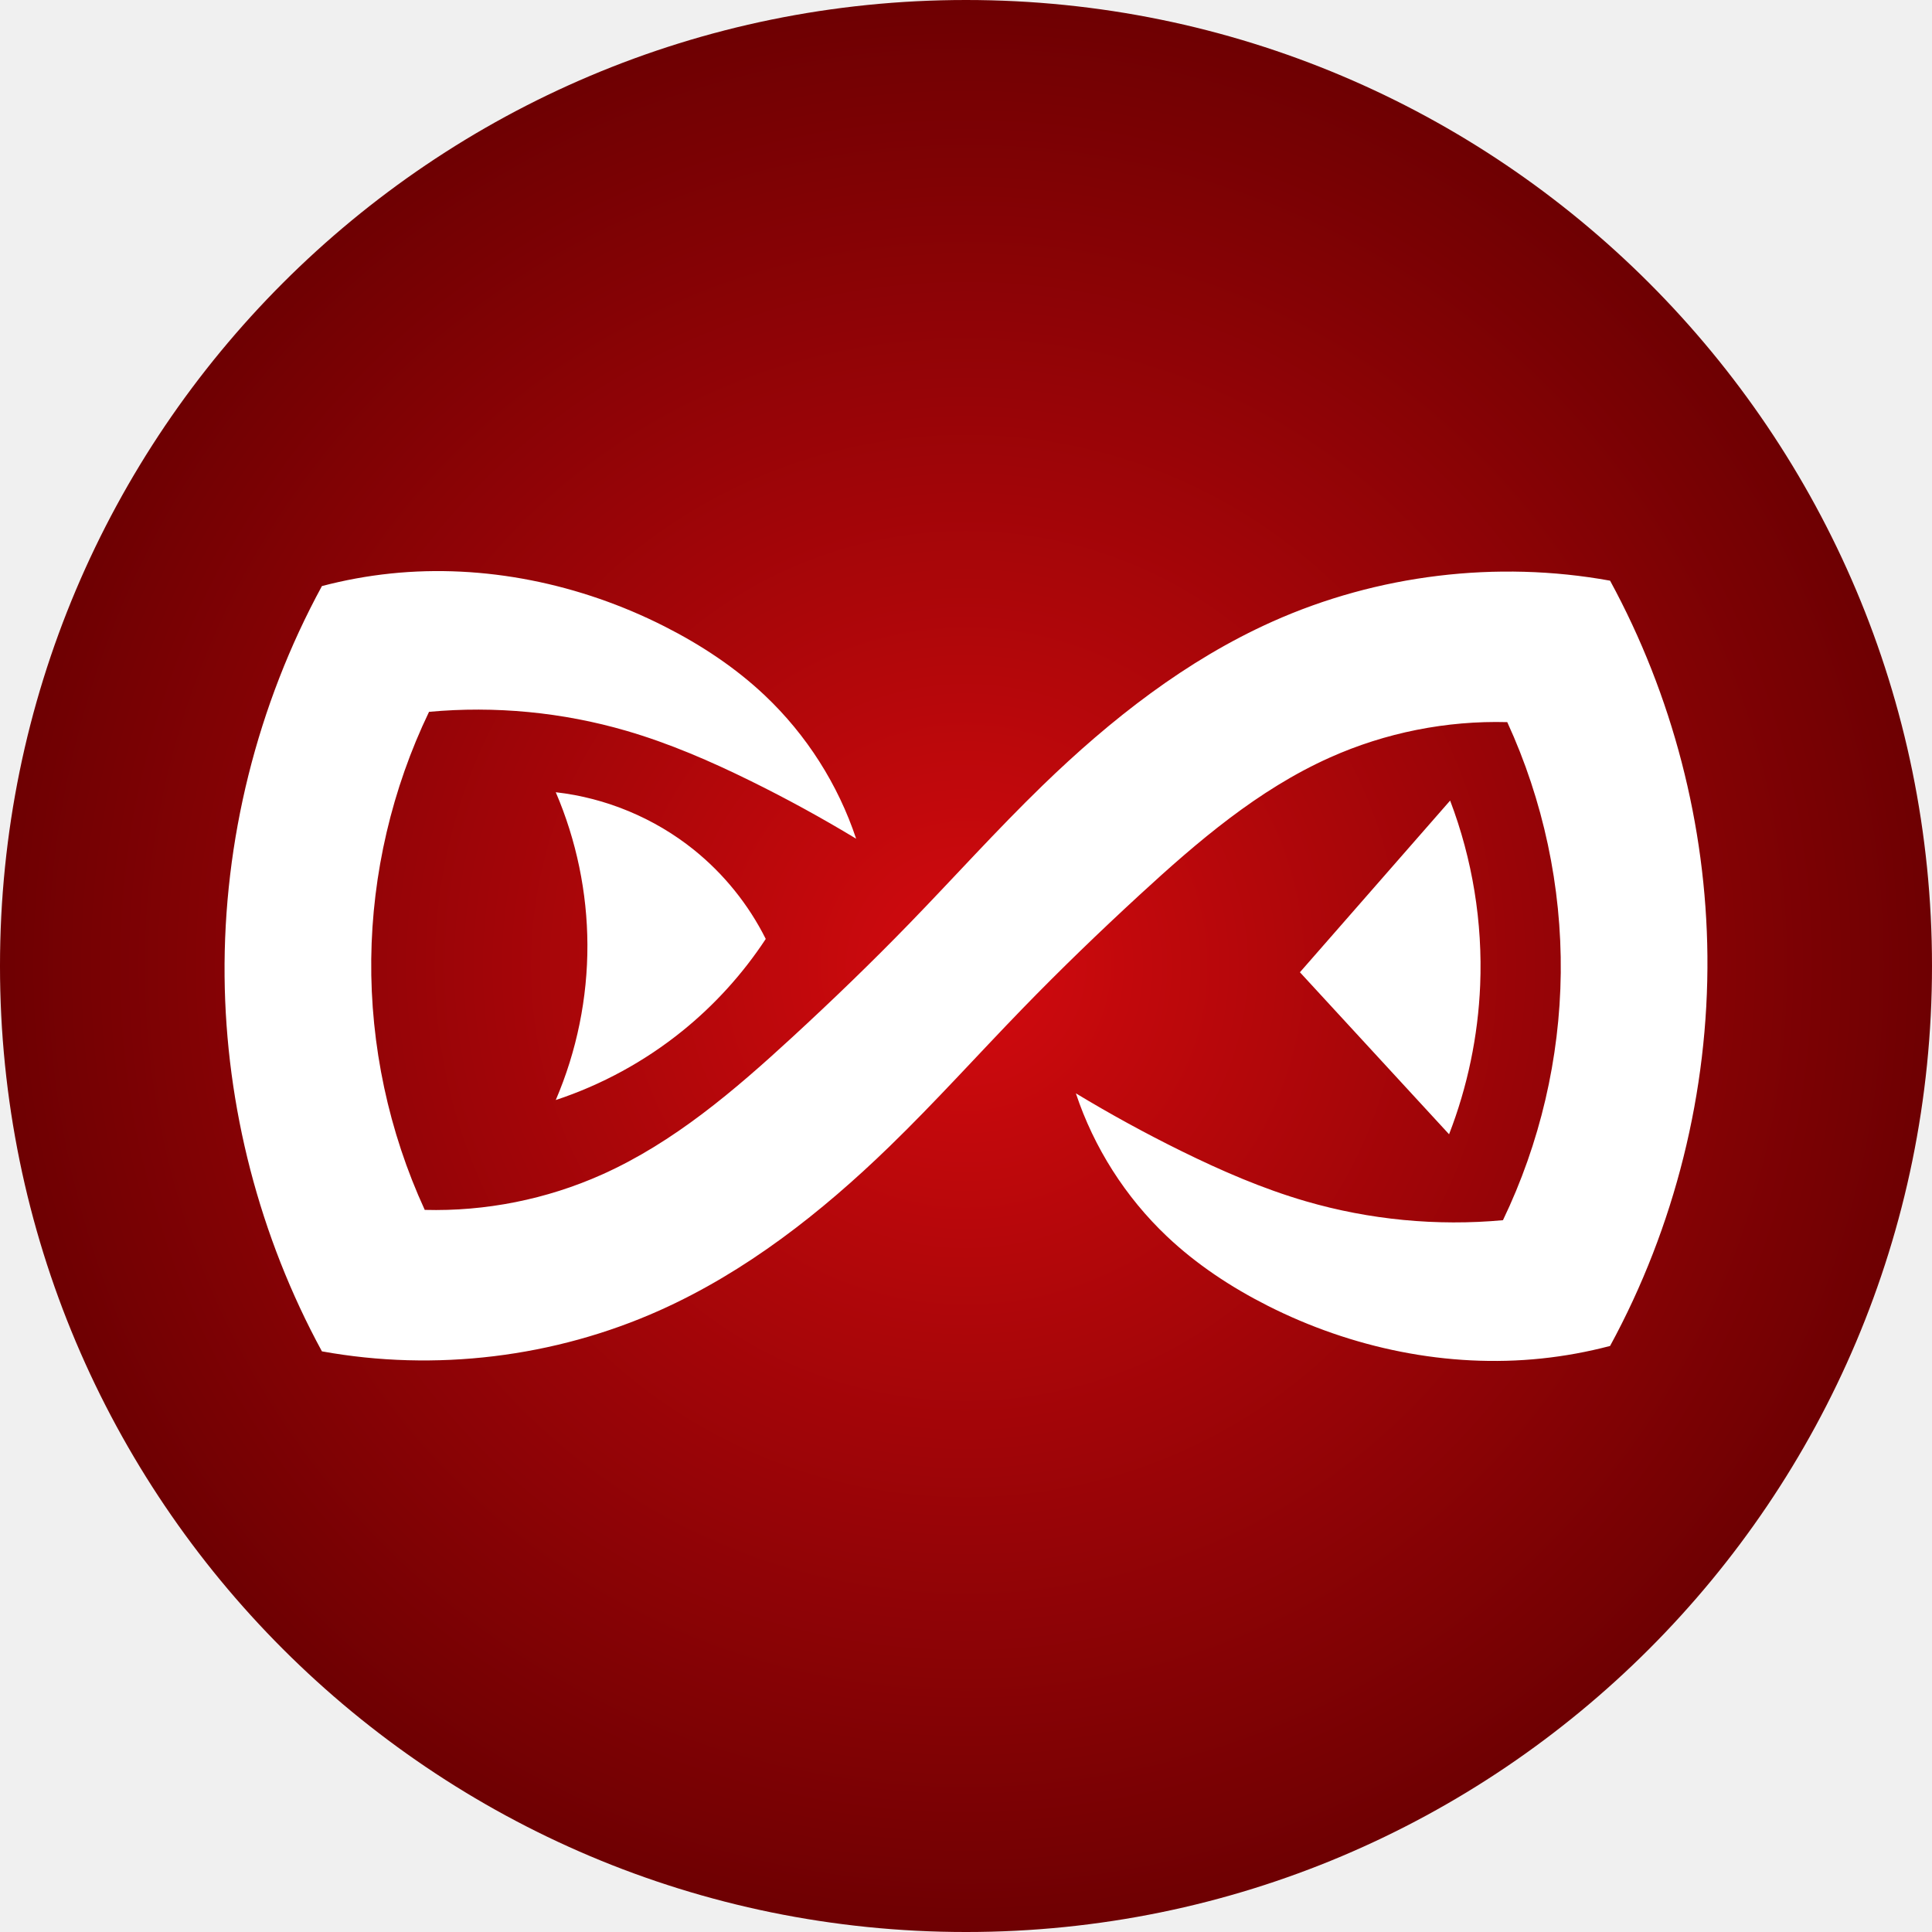
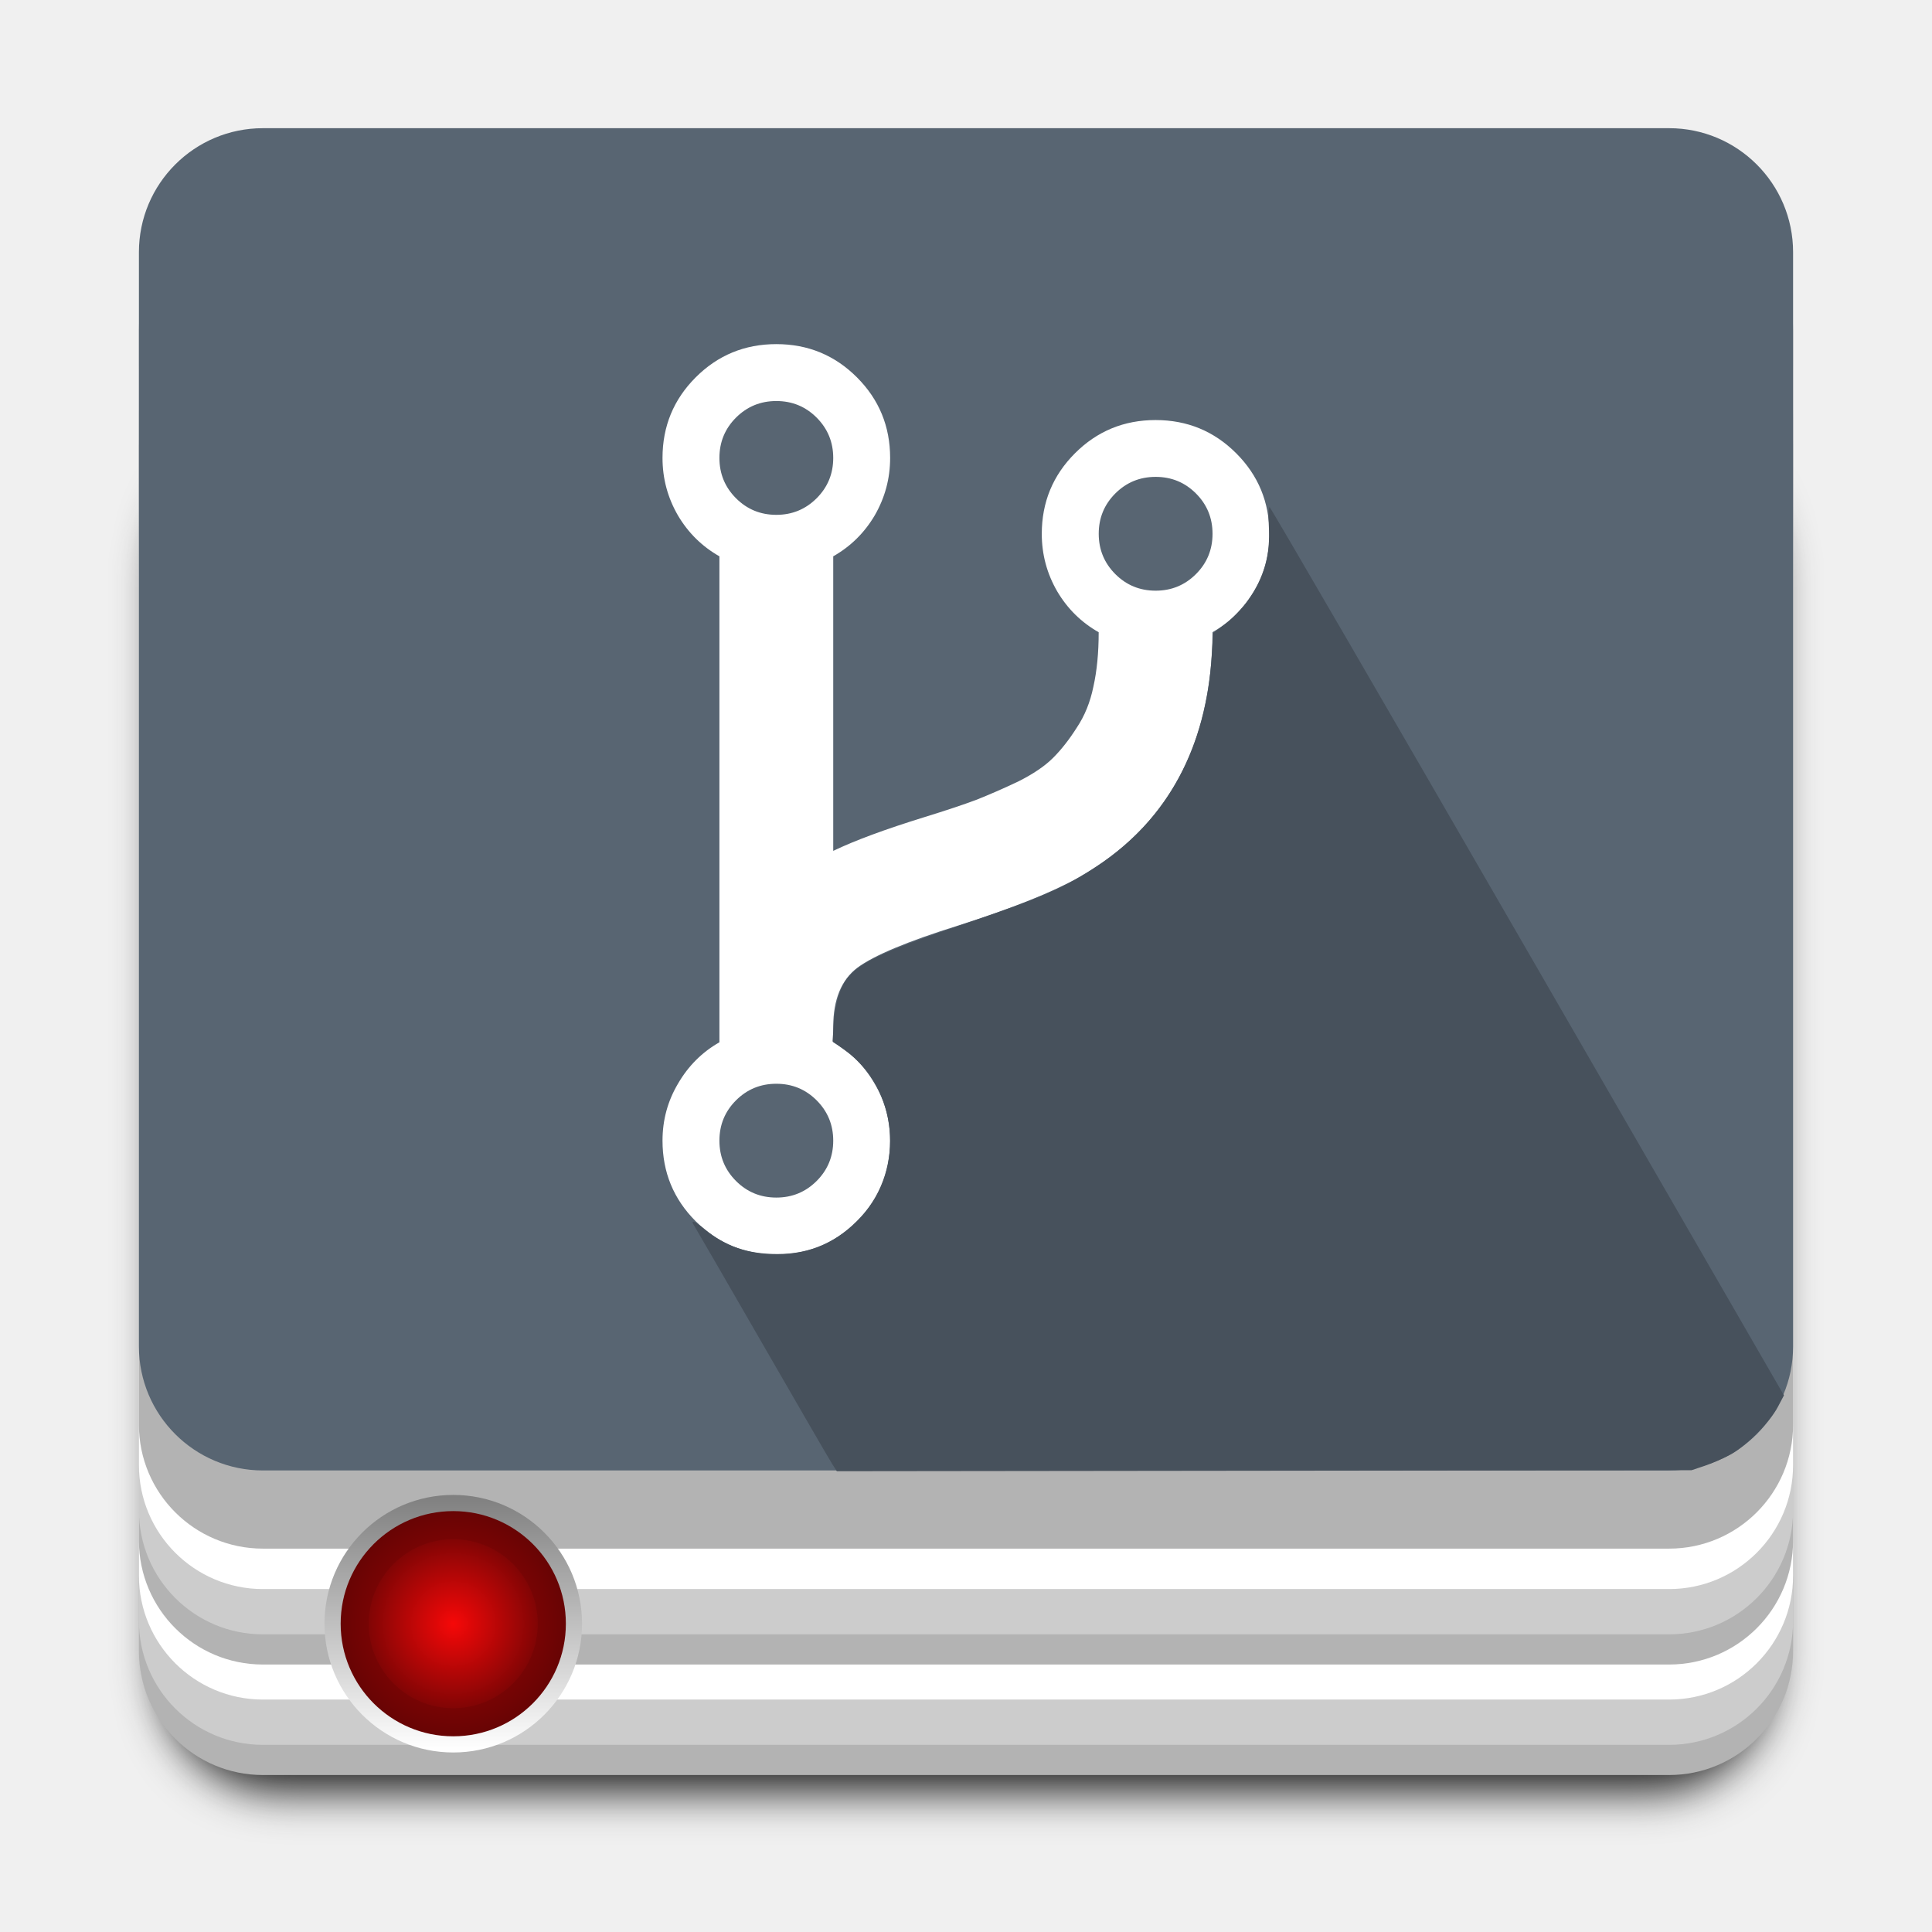
- <svg xmlns="http://www.w3.org/2000/svg" xmlns:xlink="http://www.w3.org/1999/xlink" width="768" height="768" id="svg3434" version="1.1">
-   <defs id="defs3436">
-     <linearGradient id="linearGradient5859">
-       <stop style="stop-color:#d30a0e;stop-opacity:1;" offset="0" id="stop5861" />
-       <stop style="stop-color:#6e0002;stop-opacity:1;" offset="1" id="stop5863" />
+ <svg xmlns="http://www.w3.org/2000/svg" xmlns:xlink="http://www.w3.org/1999/xlink" width="72.249mm" height="72.249mm" viewBox="0 0 256 256" id="svg8267" version="1.1">
+   <defs id="defs8269">
+     <radialGradient xlink:href="#linearGradient8214" id="radialGradient8224" gradientUnits="userSpaceOnUse" cx="323.488" cy="639.238" fx="323.488" fy="639.238" r="14.921" gradientTransform="matrix(0.7503114,0,0,0.7503114,-499.2288,25.73992)" />
+     <linearGradient id="linearGradient8214">
+       <stop style="stop-color:#f60808;stop-opacity:1" offset="0" id="stop8216" />
+       <stop style="stop-color:#810505;stop-opacity:1" offset="1" id="stop8218" />
    </linearGradient>
-     <linearGradient id="linearGradient5824">
-       <stop style="stop-color:#009203;stop-opacity:1;" offset="0" id="stop5826" />
-       <stop style="stop-color:#006202;stop-opacity:0.69;" offset="1" id="stop5828" />
+     <radialGradient gradientTransform="translate(-580,-133.8706)" xlink:href="#linearGradient8226" id="radialGradient8220" cx="323.488" cy="639.238" fx="323.488" fy="639.238" r="14.921" gradientUnits="userSpaceOnUse" />
+     <linearGradient id="linearGradient8226">
+       <stop id="stop8228" offset="0" style="stop-color:#a50606;stop-opacity:1" />
+       <stop id="stop8230" offset="1" style="stop-color:#680404;stop-opacity:1" />
    </linearGradient>
-     <linearGradient id="linearGradient5816">
-       <stop style="stop-color:#36ff00;stop-opacity:1;" offset="0" id="stop5818" />
-       <stop style="stop-color:#1b9e2a;stop-opacity:0.633;" offset="1" id="stop5820" />
+     <linearGradient gradientTransform="translate(-580,-133.8706)" xlink:href="#linearGradient8206" id="linearGradient8212" x1="323.217" y1="622.444" x2="323.217" y2="656.032" gradientUnits="userSpaceOnUse" />
+     <linearGradient id="linearGradient8206">
+       <stop style="stop-color:#808080;stop-opacity:1;" offset="0" id="stop8208" />
+       <stop style="stop-color:#ffffff;stop-opacity:1" offset="1" id="stop8210" />
    </linearGradient>
-     <linearGradient id="linearGradient5806">
-       <stop style="stop-color:#009203;stop-opacity:0.163;" offset="0" id="stop5808" />
-       <stop style="stop-color:#009203;stop-opacity:0.69;" offset="1" id="stop5810" />
-     </linearGradient>
-     <linearGradient id="linearGradient5788">
-       <stop style="stop-color:#ffffff;stop-opacity:1;" offset="0" id="stop5790" />
-       <stop style="stop-color:#ffffff;stop-opacity:0;" offset="1" id="stop5792" />
-     </linearGradient>
-     <path style="fill:none;stroke:#000000;stroke-width:0.69;stroke-linecap:square;stroke-linejoin:round;stroke-miterlimit:4;stroke-opacity:1;stroke-dasharray:none;stroke-dashoffset:0" d="m 949.221,734.359 c 16.023,0.22 32.055,-5.667 44.129,-16.204 8.803,-7.683 15.5,-17.756 19.177,-28.846 3.677,-11.091 4.324,-23.169 1.854,-34.589" id="path3401-0" />
-     <radialGradient xlink:href="#linearGradient5859" id="radialGradient5867" cx="-1044.813" cy="1281.779" fx="-1044.813" fy="1281.779" r="284.698" gradientUnits="userSpaceOnUse" />
+     <filter style="color-interpolation-filters:sRGB" id="filter8145" x="-0.033" width="1.065" y="-0.04" height="1.08">
+       <feGaussianBlur stdDeviation="2.978" id="feGaussianBlur8147" />
+     </filter>
  </defs>
-   <g id="layer1" transform="translate(0,-284.3622)">
-     <g style="display:inline" transform="matrix(3.170578,0,0,3.170578,15231.132,-1164.245)" id="g3350">
-       <path transform="matrix(0.425411,0,0,0.425411,-4238.309,32.72145)" d="m -760.116,1281.779 c 0,157.234 -127.464,284.698 -284.698,284.698 -157.234,0 -284.698,-127.463 -284.698,-284.698 0,-157.234 127.464,-284.698 284.698,-284.698 157.234,0 284.698,127.464 284.698,284.698 z" id="path3348" style="fill:url(#radialGradient5867);stroke:none;fill-opacity:1" />
-       <path d="m -4707.89,574.611 c -2.862,4.356 -6.404,8.265 -10.459,11.541 -4.712,3.807 -10.117,6.755 -15.868,8.656 2.632,-6.13 3.992,-12.804 3.967,-19.475 -0.024,-6.551 -1.382,-13.095 -3.967,-19.114 6.295,0.711 12.374,3.244 17.311,7.213 3.76,3.023 6.859,6.865 9.016,11.18 m 89.571,5.792 c 0.323,-7.862 -0.967,-15.786 -3.767,-23.139 l -18.832,21.524 18.7,20.312 c 2.313,-5.962 3.636,-12.307 3.899,-18.697 m -42.686,-11.325 c 7.245,-6.669 14.856,-13.189 23.843,-17.213 6.957,-3.116 14.619,-4.644 22.239,-4.437 4.515,9.817 6.824,20.641 6.707,31.446 -0.116,10.696 -2.609,21.36 -7.246,30.999 -8.293,0.763 -16.727,-0.047 -24.723,-2.374 -5.388,-1.568 -10.558,-3.811 -15.592,-6.29 -4.512,-2.222 -8.928,-4.64 -13.232,-7.242 2.26,6.794 6.221,13.016 11.421,17.938 3.722,3.524 8.048,6.373 12.62,8.688 10.543,5.337 22.582,7.849 34.334,6.621 2.902,-0.303 5.781,-0.83 8.602,-1.574 8.121,-14.923 12.364,-31.935 12.204,-48.924 -0.155,-16.355 -4.385,-32.657 -12.204,-47.024 -14.201,-2.576 -29.168,-0.761 -42.342,5.135 -10.815,4.841 -20.289,12.283 -28.796,20.531 -5.753,5.578 -11.11,11.547 -16.69,17.298 -4.757,4.903 -9.676,9.648 -14.703,14.275 -7.245,6.669 -14.856,13.189 -23.843,17.213 -6.957,3.116 -14.619,4.644 -22.239,4.437 -4.515,-9.817 -6.824,-20.641 -6.707,-31.446 0.116,-10.696 2.609,-21.36 7.246,-30.999 8.293,-0.763 16.727,0.047 24.723,2.374 5.388,1.568 10.558,3.811 15.592,6.29 4.512,2.222 8.928,4.64 13.232,7.243 -2.26,-6.794 -6.221,-13.016 -11.421,-17.938 -3.722,-3.524 -8.048,-6.373 -12.62,-8.688 -10.543,-5.337 -22.582,-7.849 -34.334,-6.621 -2.902,0.303 -5.781,0.83 -8.602,1.573 -8.121,14.923 -12.364,31.935 -12.204,48.924 0.155,16.355 4.385,32.657 12.204,47.024 14.201,2.576 29.168,0.761 42.342,-5.135 10.815,-4.841 20.289,-12.283 28.796,-20.531 5.753,-5.578 11.11,-11.547 16.69,-17.298 4.757,-4.903 9.677,-9.648 14.703,-14.275" style="fill:#ffffff;fill-opacity:1;fill-rule:evenodd;stroke:none" id="path3332" />
+   <g id="layer1" transform="translate(-663.4286,-770.0765)">
+     <g id="g12960" transform="translate(980,479.8571)">
+       <g transform="translate(-337.3072,-133.8706)" id="g8183">
+         <rect style="opacity:1;fill:#1a1a1a;fill-opacity:1;stroke:none;stroke-width:1;stroke-linecap:round;stroke-linejoin:round;stroke-miterlimit:4;stroke-dasharray:none;stroke-dashoffset:0;stroke-opacity:1;filter:url(#filter8145)" id="rect8111" width="219.186" height="177.857" x="39.143" y="483.434" ry="16.429" transform="matrix(0.9747272,0,0,1.000983,3.758973,-0.5626543)" />
+         <rect style="opacity:1;fill:#b3b3b3;fill-opacity:1;stroke:none;stroke-width:1;stroke-linecap:round;stroke-linejoin:round;stroke-miterlimit:4;stroke-dasharray:none;stroke-dashoffset:0;stroke-opacity:1" id="rect8113" width="219.186" height="177.857" x="39.143" y="481.434" ry="16.429" />
+         <rect ry="16.429" y="477.434" x="39.143" height="177.857" width="219.186" id="rect8081" style="opacity:1;fill:#cccccc;fill-opacity:1;stroke:none;stroke-width:1;stroke-linecap:round;stroke-linejoin:round;stroke-miterlimit:4;stroke-dasharray:none;stroke-dashoffset:0;stroke-opacity:1" />
+         <rect style="opacity:1;fill:#ffffff;fill-opacity:1;stroke:none;stroke-width:1;stroke-linecap:round;stroke-linejoin:round;stroke-miterlimit:4;stroke-dasharray:none;stroke-dashoffset:0;stroke-opacity:1" id="rect8115" width="219.186" height="177.857" x="39.143" y="471.434" ry="16.429" />
+         <rect style="opacity:1;fill:#b3b3b3;fill-opacity:1;stroke:none;stroke-width:1;stroke-linecap:round;stroke-linejoin:round;stroke-miterlimit:4;stroke-dasharray:none;stroke-dashoffset:0;stroke-opacity:1" id="rect8085" width="219.186" height="177.857" x="39.143" y="466.791" ry="16.429" />
+         <rect ry="16.429" y="462.791" x="39.143" height="177.857" width="219.186" id="rect8123" style="opacity:1;fill:#cccccc;fill-opacity:1;stroke:none;stroke-width:1;stroke-linecap:round;stroke-linejoin:round;stroke-miterlimit:4;stroke-dasharray:none;stroke-dashoffset:0;stroke-opacity:1" />
+         <rect style="opacity:1;fill:#ffffff;fill-opacity:1;stroke:none;stroke-width:1;stroke-linecap:round;stroke-linejoin:round;stroke-miterlimit:4;stroke-dasharray:none;stroke-dashoffset:0;stroke-opacity:1" id="rect8125" width="219.186" height="177.857" x="39.143" y="456.791" ry="16.429" />
+         <rect ry="16.429" y="451.434" x="39.143" height="177.857" width="219.186" id="rect8087" style="opacity:1;fill:#b3b3b3;fill-opacity:1;stroke:none;stroke-width:1;stroke-linecap:round;stroke-linejoin:round;stroke-miterlimit:4;stroke-dasharray:none;stroke-dashoffset:0;stroke-opacity:1" />
+         <rect style="opacity:1;fill:#586572;fill-opacity:1;stroke:none;stroke-width:1;stroke-linecap:round;stroke-linejoin:round;stroke-miterlimit:4;stroke-dasharray:none;stroke-dashoffset:0;stroke-opacity:1" id="rect8089" width="219.186" height="177.857" x="39.143" y="441.076" ry="16.429" />
+         <g style="font-style:normal;font-variant:normal;font-weight:600;font-stretch:normal;font-size:24.785px;line-height:125%;font-family:'Work Sans';-inkscape-font-specification:'Work Sans, Semi-Bold';text-align:start;letter-spacing:0px;word-spacing:0px;writing-mode:lr-tb;text-anchor:start;fill:#ffffff;fill-opacity:1;stroke:none;stroke-width:1px;stroke-linecap:butt;stroke-linejoin:miter;stroke-opacity:1" id="text8091" transform="matrix(5.677892,0,0,5.677892,-1961.064,-2398.63)">
+           <path d="m 368.096,524.703 q 0.387,-0.387 0.387,-0.941 0,-0.553 -0.387,-0.941 -0.387,-0.387 -0.941,-0.387 -0.553,0 -0.941,0.387 -0.387,0.387 -0.387,0.941 0,0.553 0.387,0.941 0.387,0.387 0.941,0.387 0.553,0 0.941,-0.387 z m 0,-15.933 q 0.387,-0.387 0.387,-0.941 0,-0.553 -0.387,-0.941 -0.387,-0.387 -0.941,-0.387 -0.553,0 -0.941,0.387 -0.387,0.387 -0.387,0.941 0,0.553 0.387,0.941 0.387,0.387 0.941,0.387 0.553,0 0.941,-0.387 z m 8.852,1.77 q 0.387,-0.387 0.387,-0.941 0,-0.553 -0.387,-0.941 -0.387,-0.387 -0.941,-0.387 -0.553,0 -0.941,0.387 -0.387,0.387 -0.387,0.941 0,0.553 0.387,0.941 0.387,0.387 0.941,0.387 0.553,0 0.941,-0.387 z m 1.715,-0.941 q 0,0.719 -0.36,1.342 -0.36,0.609 -0.968,0.954 -0.028,3.969 -3.126,5.726 -0.941,0.526 -2.808,1.12 -1.77,0.553 -2.351,0.982 -0.567,0.429 -0.567,1.383 l 0,0.36 q 0.609,0.346 0.968,0.968 0.36,0.609 0.36,1.328 0,1.106 -0.775,1.881 -0.775,0.775 -1.881,0.775 -1.106,0 -1.881,-0.775 -0.775,-0.775 -0.775,-1.881 0,-0.719 0.36,-1.328 0.36,-0.622 0.968,-0.968 l 0,-11.341 q -0.609,-0.346 -0.968,-0.954 -0.36,-0.622 -0.36,-1.342 0,-1.106 0.775,-1.881 0.775,-0.775 1.881,-0.775 1.106,0 1.881,0.775 0.775,0.775 0.775,1.881 0,0.719 -0.36,1.342 -0.36,0.609 -0.968,0.954 l 0,6.874 q 0.747,-0.36 2.13,-0.788 0.761,-0.235 1.203,-0.401 0.456,-0.18 0.982,-0.429 0.526,-0.263 0.816,-0.553 0.29,-0.29 0.553,-0.705 0.277,-0.415 0.387,-0.954 0.124,-0.553 0.124,-1.272 -0.609,-0.346 -0.968,-0.954 -0.36,-0.622 -0.36,-1.342 0,-1.106 0.775,-1.881 0.775,-0.775 1.881,-0.775 1.106,0 1.881,0.775 0.775,0.775 0.775,1.881 z" style="fill:#ffffff;fill-opacity:1" id="path8096" />
+         </g>
+         <path style="opacity:1;fill:#000000;fill-opacity:0;stroke:none;stroke-width:1;stroke-linecap:round;stroke-linejoin:round;stroke-miterlimit:4;stroke-dasharray:none;stroke-dashoffset:0;stroke-opacity:1" d="m -123.26,200.959 c -1.222,-2.115 -2.83,-4.809 -3.573,-5.988 -1.84,-2.919 -21.435,-36.934 -21.687,-37.646 -0.124,-0.352 0.195,-0.211 0.836,0.369 4.18,3.778 9.588,4.794 14.912,2.802 2.673,-1 5.816,-3.901 7.212,-6.656 0.979,-1.933 1.055,-2.367 1.055,-6.019 0,-3.728 -0.062,-4.062 -1.174,-6.322 -0.818,-1.662 -1.836,-2.984 -3.356,-4.36 l -2.182,-1.974 0.208,-2.476 c 0.476,-5.68 2.229,-7.044 14.446,-11.25 11.732,-4.038 15.635,-5.808 19.674,-8.923 7.673,-5.918 11.233,-13.161 12.395,-25.223 0.215,-2.23 0.285,-2.367 1.784,-3.479 2.004,-1.487 3.494,-3.67 4.471,-6.551 0.644,-1.899 0.748,-2.832 0.603,-5.445 -0.096,-1.734 -0.053,-3.02 0.095,-2.857 0.244,0.267 16.968,29.21 55.067,95.296 7.361,12.768 14.122,24.585 15.026,26.259 l 1.643,3.045 -1.071,2.232 c -1.525,3.178 -4.277,5.856 -7.693,7.487 l -2.793,1.334 -51.839,0.095 -51.839,0.095 -2.222,-3.845 z" id="path8157" transform="translate(263.4286,424.3622)" />
+         <path style="opacity:1;fill:#000000;fill-opacity:0;stroke:none;stroke-width:1;stroke-linecap:round;stroke-linejoin:round;stroke-miterlimit:4;stroke-dasharray:none;stroke-dashoffset:0;stroke-opacity:1" d="m -123.921,199.703 c -1.631,-2.799 -3.696,-6.295 -4.589,-7.768 -4.791,-7.908 -19.444,-33.632 -19.262,-33.815 0.117,-0.117 0.783,0.221 1.479,0.752 3.985,3.04 9.972,3.527 14.62,1.189 2.095,-1.054 5.085,-4.059 6.091,-6.123 1.296,-2.658 1.673,-5.136 1.245,-8.188 -0.5,-3.571 -1.71,-5.839 -4.51,-8.459 l -2.356,-2.204 0.234,-2.38 c 0.131,-1.332 0.59,-3.087 1.043,-3.987 1.394,-2.769 3.754,-3.958 16.672,-8.393 14.597,-5.012 21.044,-9.785 25.328,-18.75 1.783,-3.731 2.74,-7.396 3.295,-12.616 0.304,-2.858 0.579,-4.084 0.97,-4.316 1.602,-0.953 3.755,-3.432 4.768,-5.488 0.984,-1.999 1.167,-2.802 1.293,-5.669 0.08,-1.837 0.274,-3.34 0.429,-3.34 0.281,0 5.68,9.266 33.814,58.036 25.442,44.102 33.917,58.857 35.289,61.429 0.733,1.375 1.497,2.706 1.698,2.958 0.507,0.636 -0.167,2.735 -1.549,4.82 -2.327,3.513 -6.184,6.145 -10.264,7.003 -1.34,0.282 -16.619,0.398 -52.333,0.398 l -50.441,0 -2.966,-5.089 z" id="path8159" transform="translate(263.4286,424.3622)" />
+         <path style="opacity:1;fill:#ff0000;fill-opacity:0;stroke:none;stroke-width:1;stroke-linecap:round;stroke-linejoin:round;stroke-miterlimit:4;stroke-dasharray:none;stroke-dashoffset:0;stroke-opacity:1" d="m -123.77,199.881 c -1.553,-2.701 -3.174,-5.393 -3.601,-5.982 -0.655,-0.905 -18.836,-32.28 -20.144,-34.763 -0.676,-1.284 -0.288,-1.26 1.748,0.111 2.63,1.77 5.221,2.451 8.581,2.257 8.945,-0.518 15.13,-9.216 12.563,-17.666 -0.887,-2.921 -2.986,-6.001 -5.074,-7.449 l -1.503,-1.041 0.233,-2.509 c 0.275,-2.962 1.28,-5.236 2.84,-6.426 1.683,-1.283 5.046,-2.694 12.211,-5.12 3.545,-1.201 8.166,-2.904 10.27,-3.785 13.232,-5.544 20.012,-15.018 21.17,-29.583 0.201,-2.526 0.367,-3.154 0.876,-3.316 1.099,-0.349 3.933,-3.696 4.921,-5.812 0.767,-1.644 0.978,-2.69 1.082,-5.364 0.083,-2.154 0.263,-3.277 0.511,-3.194 0.382,0.127 67.385,115.851 68.326,118.007 0.272,0.624 0.995,1.983 1.607,3.02 1.003,1.701 1.074,2.011 0.728,3.168 -1.334,4.452 -6.538,8.86 -11.756,9.957 -1.34,0.282 -16.618,0.398 -52.328,0.398 l -50.436,0 -2.825,-4.911 z" id="path8163" transform="translate(263.4286,424.3622)" />
+         <path style="opacity:1;fill:#ff0000;fill-opacity:0;stroke:none;stroke-width:1;stroke-linecap:round;stroke-linejoin:round;stroke-miterlimit:4;stroke-dasharray:none;stroke-dashoffset:0;stroke-opacity:1" d="m -127.653,193.459 c -2.567,-4.087 -20.309,-35.149 -20.162,-35.297 0.096,-0.096 1.018,0.392 2.048,1.085 3.923,2.64 9.492,3.085 13.698,1.096 9.268,-4.384 10.82,-17.431 2.803,-23.559 l -1.905,-1.456 0.206,-2.362 c 0.526,-6.02 2.06,-7.191 15.389,-11.757 12.618,-4.322 17.107,-6.641 21.799,-11.264 5.365,-5.287 8.251,-11.796 9.172,-20.688 l 0.407,-3.929 2.014,-1.846 c 3.386,-3.104 5.183,-7.611 4.728,-11.858 -0.123,-1.144 -0.048,-1.522 0.278,-1.413 0.245,0.082 6.655,10.909 14.246,24.062 14.535,25.186 29.729,51.505 45.096,78.116 8.819,15.272 9.209,16.026 8.699,16.804 -0.982,1.498 -4.027,3.536 -6.974,4.668 -1.964,0.754 -1.981,0.754 -56.331,0.85 l -54.366,0.096 -0.845,-1.346 z" id="path8167" transform="translate(263.4286,424.3622)" />
+         <path style="opacity:1;fill:#ff0000;fill-opacity:0;stroke:none;stroke-width:1;stroke-linecap:round;stroke-linejoin:round;stroke-miterlimit:4;stroke-dasharray:none;stroke-dashoffset:0;stroke-opacity:1" d="m -127.653,193.459 c -2.567,-4.087 -20.309,-35.149 -20.162,-35.297 0.096,-0.096 1.018,0.392 2.048,1.085 3.923,2.64 9.492,3.085 13.698,1.096 9.268,-4.384 10.82,-17.431 2.803,-23.559 l -1.905,-1.456 0.206,-2.362 c 0.526,-6.02 2.06,-7.191 15.389,-11.757 12.618,-4.322 17.107,-6.641 21.799,-11.264 5.365,-5.287 8.251,-11.796 9.172,-20.688 l 0.407,-3.929 2.014,-1.846 c 3.386,-3.104 5.183,-7.611 4.728,-11.858 -0.123,-1.144 -0.048,-1.522 0.278,-1.413 0.245,0.082 6.655,10.909 14.246,24.062 14.535,25.186 29.729,51.505 45.096,78.116 8.819,15.272 9.209,16.026 8.699,16.804 -0.982,1.498 -4.027,3.536 -6.974,4.668 -1.964,0.754 -1.981,0.754 -56.331,0.85 l -54.366,0.096 -0.845,-1.346 z" id="path8169" transform="translate(263.4286,424.3622)" />
+         <path style="opacity:1;fill:#47515c;fill-opacity:1;stroke:none;stroke-width:1;stroke-linecap:round;stroke-linejoin:round;stroke-miterlimit:4;stroke-dasharray:none;stroke-dashoffset:0;stroke-opacity:1" d="m -132.42,193.72 c -0.336,-0.523 -4.505,-7.712 -9.264,-15.976 -4.76,-8.264 -8.819,-15.282 -9.021,-15.594 -0.556,-0.861 0.003,-0.683 1.35,0.431 2.792,2.307 5.753,3.321 9.684,3.316 4.415,-0.005 8.031,-1.622 11.087,-4.956 5.884,-6.421 4.856,-17.032 -2.134,-22.036 l -1.658,-1.187 0.159,-2.362 c 0.175,-2.612 0.796,-4.696 1.784,-5.991 1.583,-2.076 4.944,-3.643 15.397,-7.179 10.422,-3.526 13.458,-4.854 17.935,-7.848 9.139,-6.111 14.238,-15.593 14.984,-27.864 l 0.173,-2.853 1.641,-1.253 c 0.95,-0.725 2.193,-2.019 2.951,-3.072 2.213,-3.073 3,-5.892 2.783,-9.966 -0.083,-1.563 -0.041,-2.445 0.115,-2.393 0.136,0.045 15.524,26.543 34.196,58.883 l 33.948,58.801 -0.82,1.55 c -1.086,2.053 -4.151,5.135 -6.25,6.287 -0.903,0.495 -2.437,1.166 -3.409,1.491 l -1.768,0.591 -56.626,0.066 -56.626,0.066 -0.61,-0.95 z" id="path8181" transform="translate(263.4286,424.3622)" />
+       </g>
+       <circle r="17.064" cy="505.368" cx="-256.512" id="path8202" style="opacity:1;fill:url(#linearGradient8212);fill-opacity:1;stroke:none;stroke-width:1;stroke-linecap:round;stroke-linejoin:round;stroke-miterlimit:4;stroke-dasharray:none;stroke-dashoffset:0;stroke-opacity:1" />
+       <circle r="14.921" cy="505.368" cx="-256.512" id="circle8222" style="opacity:1;fill:url(#radialGradient8220);fill-opacity:1;stroke:none;stroke-width:1;stroke-linecap:round;stroke-linejoin:round;stroke-miterlimit:4;stroke-dasharray:none;stroke-dashoffset:0;stroke-opacity:1" />
+       <circle style="opacity:1;fill:url(#radialGradient8224);fill-opacity:1;stroke:none;stroke-width:1;stroke-linecap:round;stroke-linejoin:round;stroke-miterlimit:4;stroke-dasharray:none;stroke-dashoffset:0;stroke-opacity:1" id="circle8204" cx="-256.512" cy="505.368" r="11.196" />
    </g>
  </g>
</svg>
